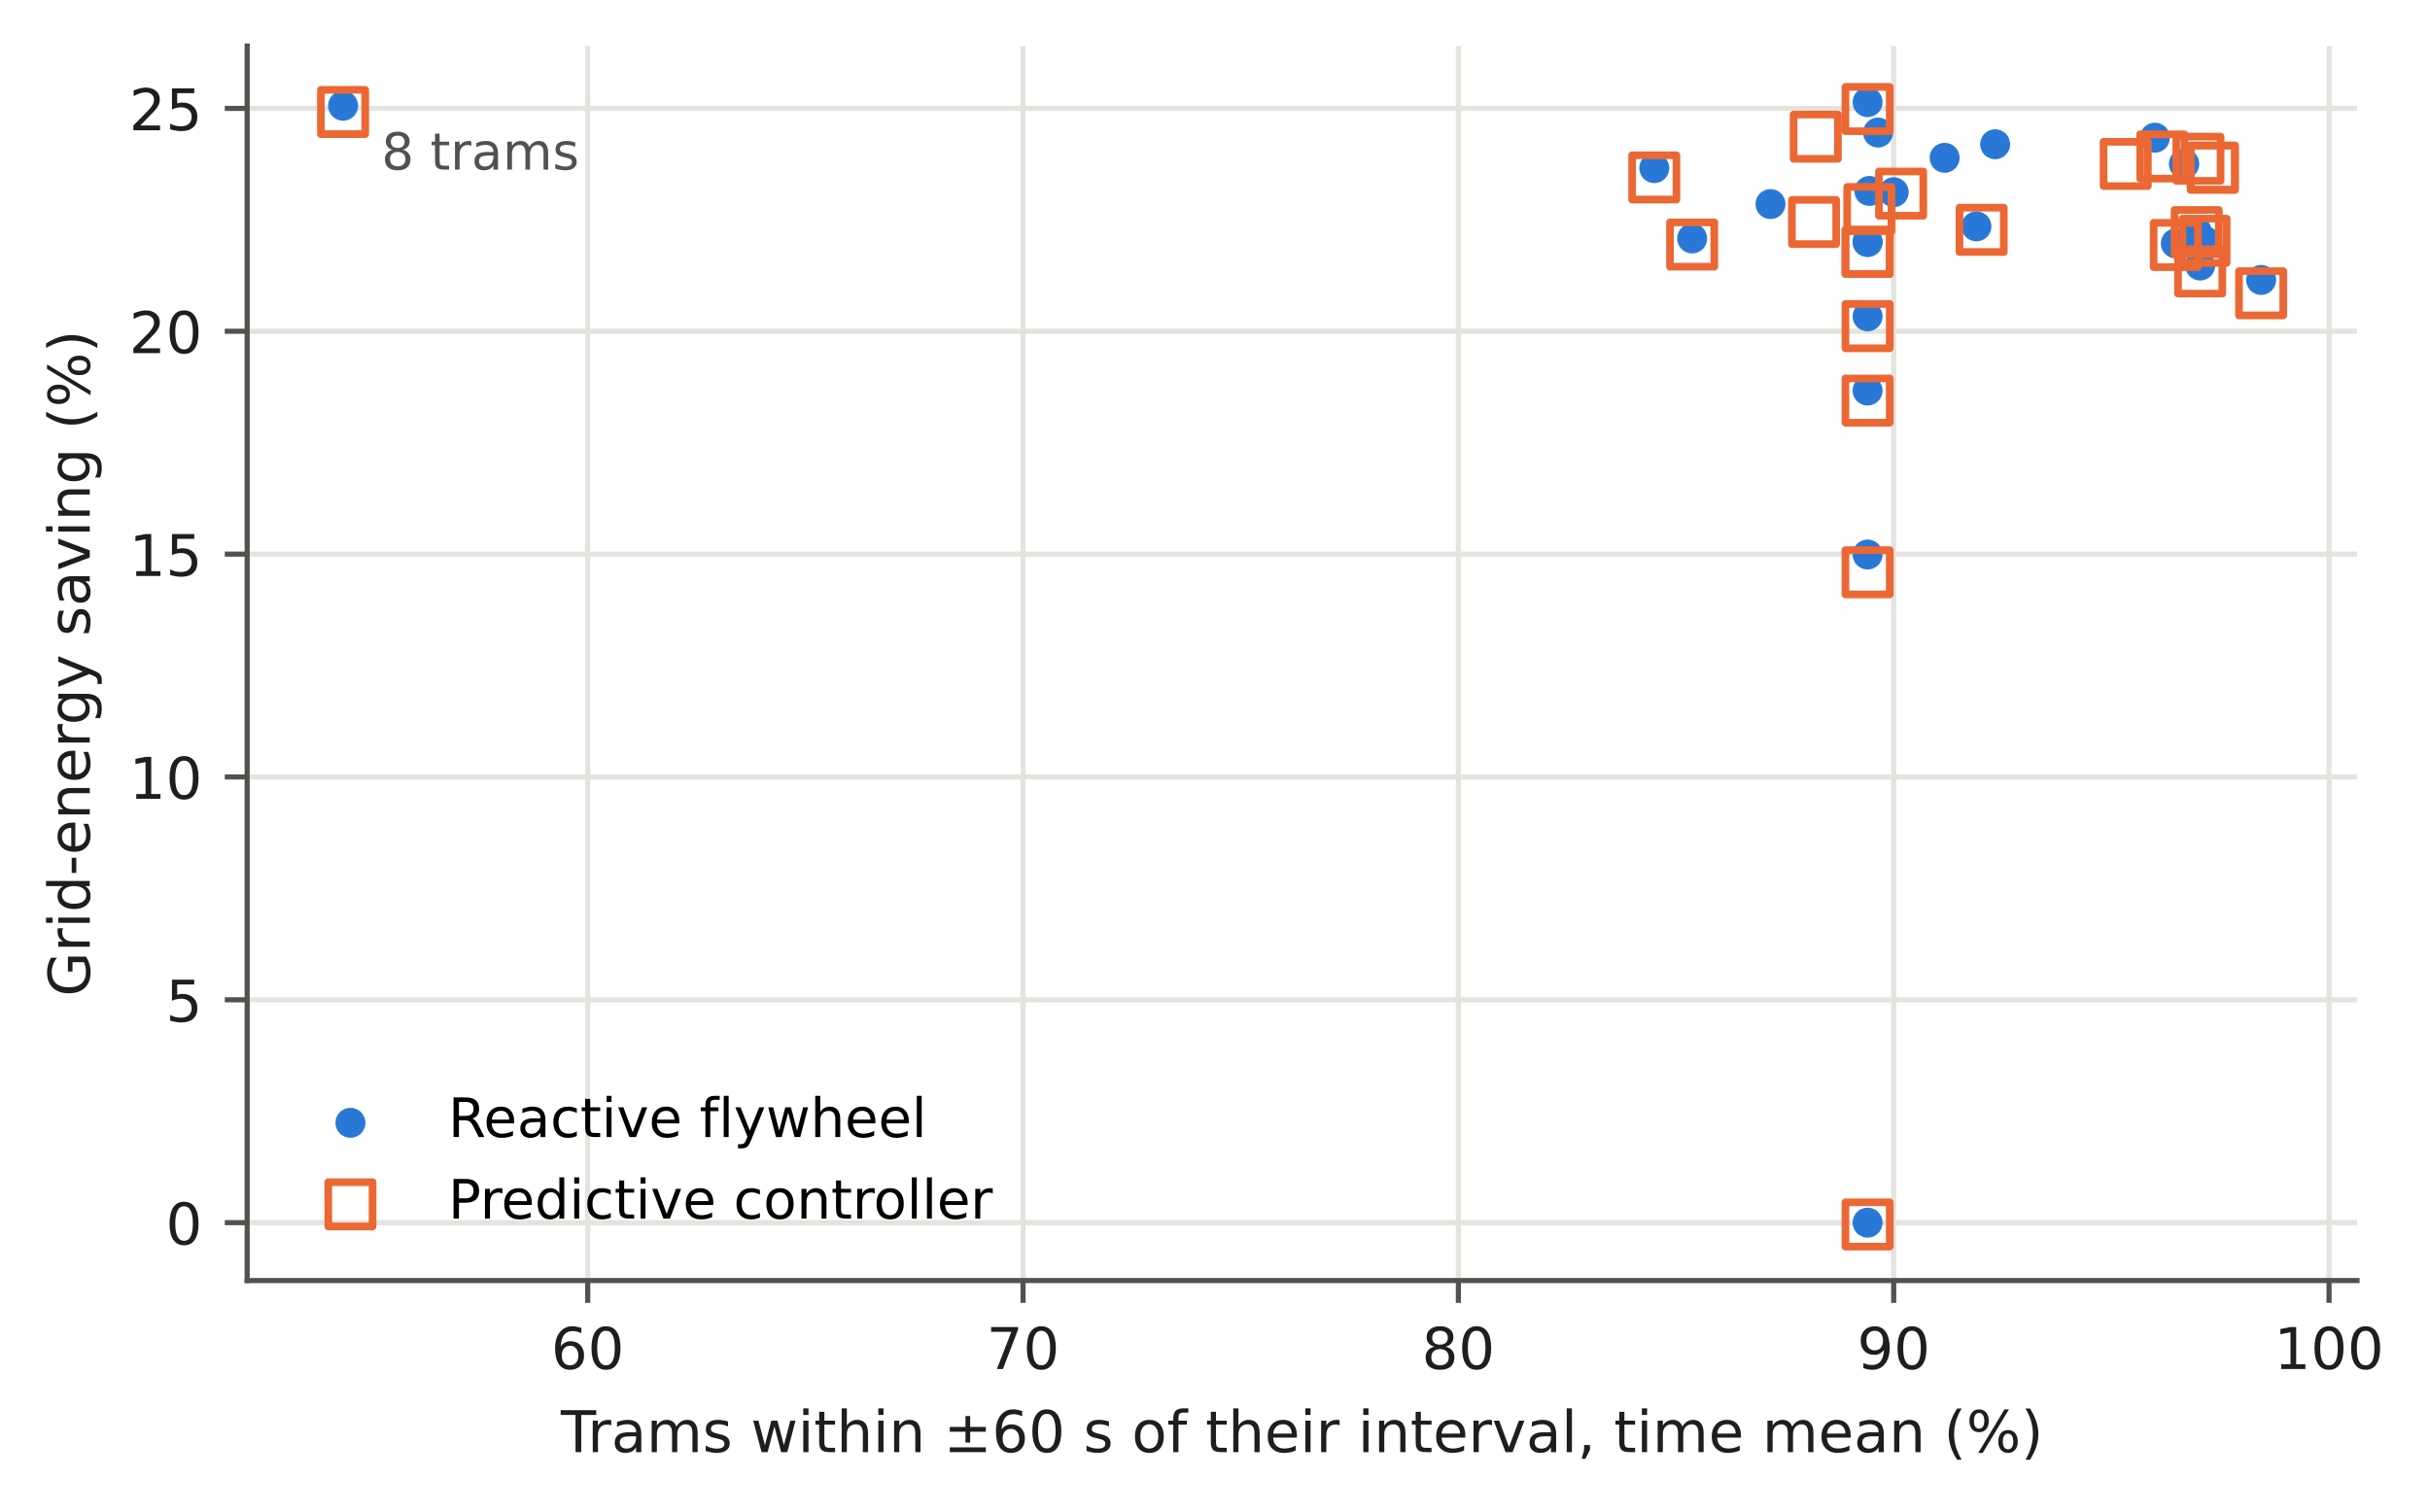
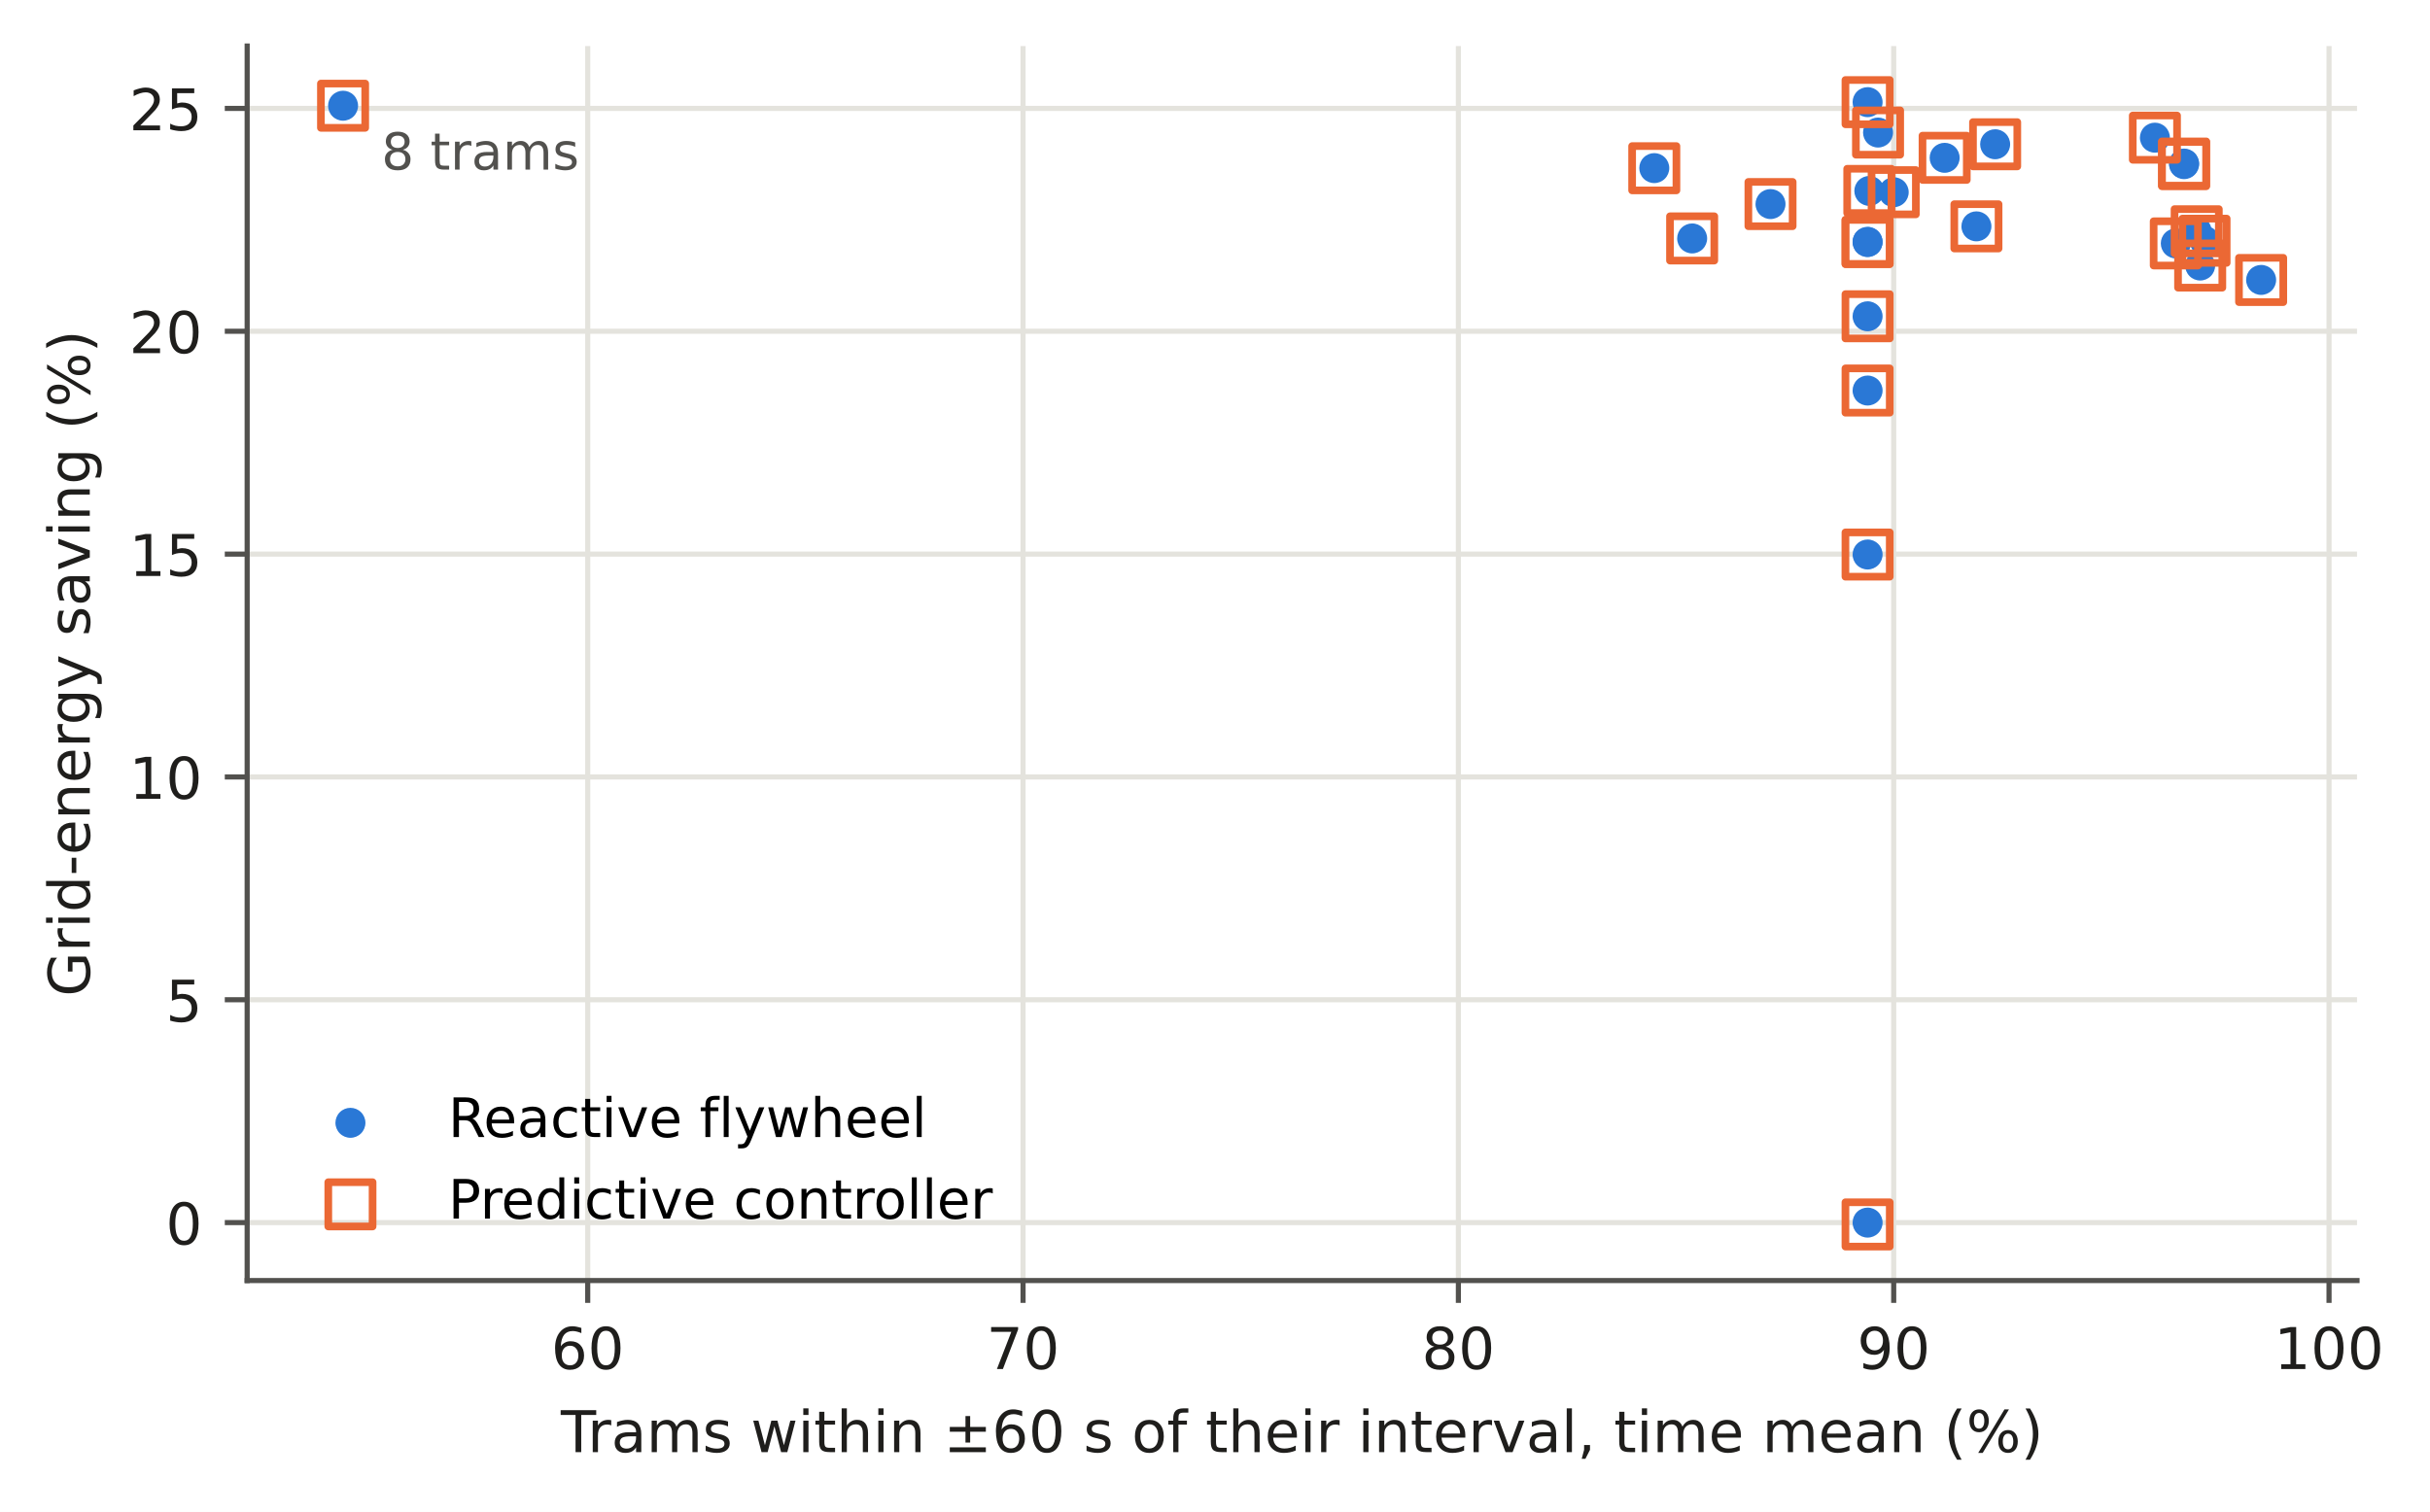
<svg xmlns="http://www.w3.org/2000/svg" xmlns:xlink="http://www.w3.org/1999/xlink" width="380.021pt" height="236.519pt" viewBox="0 0 380.021 236.519" version="1.1">
  <defs>
    <style type="text/css">*{stroke-linejoin: round; stroke-linecap: butt}</style>
  </defs>
  <g id="figure_1">
    <g id="patch_1">
      <path d="M 0 236.519  L 380.021 236.519  L 380.021 0  L 0 0  z " style="fill: #ffffff" />
    </g>
    <g id="axes_1">
      <g id="patch_2">
        <path d="M 38.653 200.318  L 368.609 200.318  L 368.609 7.2  L 38.653 7.2  z " style="fill: #ffffff" />
      </g>
      <g id="matplotlib.axis_1">
        <g id="xtick_1">
          <g id="line2d_1">
-             <path d="M 91.912 200.318  L 91.912 7.2  " clip-path="url(#p9c71e65247)" style="fill: none; stroke: #e4e3dd; stroke-width: 0.8; stroke-linecap: square" />
+             <path d="M 91.912 200.318  L 91.912 7.2  " clip-path="url(#p74cb1be93c)" style="fill: none; stroke: #e4e3dd; stroke-width: 0.8; stroke-linecap: square" />
          </g>
          <g id="line2d_2">
            <defs>
-               <path id="m9564db2885" d="M 0 0  L 0 3.5  " style="stroke: #52514e; stroke-width: 0.8" />
+               <path id="me11c7808b6" d="M 0 0  L 0 3.5  " style="stroke: #52514e; stroke-width: 0.8" />
            </defs>
            <g>
-               <use xlink:href="#m9564db2885" x="91.912" y="200.318" style="fill: #52514e; stroke: #52514e; stroke-width: 0.8" />
+               <use xlink:href="#me11c7808b6" x="91.912" y="200.318" style="fill: #52514e; stroke: #52514e; stroke-width: 0.8" />
            </g>
          </g>
          <g id="text_1">
            <text style="font-size: 9px; font-family: 'DejaVu Sans'; text-anchor: middle; fill: #1f1e1c" x="91.912" y="214.156" transform="rotate(-0 91.91202 214.1558)">60</text>
          </g>
        </g>
        <g id="xtick_2">
          <g id="line2d_3">
-             <path d="M 159.992 200.318  L 159.992 7.2  " clip-path="url(#p9c71e65247)" style="fill: none; stroke: #e4e3dd; stroke-width: 0.8; stroke-linecap: square" />
+             <path d="M 159.992 200.318  L 159.992 7.2  " clip-path="url(#p74cb1be93c)" style="fill: none; stroke: #e4e3dd; stroke-width: 0.8; stroke-linecap: square" />
          </g>
          <g id="line2d_4">
            <g>
-               <use xlink:href="#m9564db2885" x="159.992" y="200.318" style="fill: #52514e; stroke: #52514e; stroke-width: 0.8" />
+               <use xlink:href="#me11c7808b6" x="159.992" y="200.318" style="fill: #52514e; stroke: #52514e; stroke-width: 0.8" />
            </g>
          </g>
          <g id="text_2">
            <text style="font-size: 9px; font-family: 'DejaVu Sans'; text-anchor: middle; fill: #1f1e1c" x="159.992" y="214.156" transform="rotate(-0 159.9918 214.1558)">70</text>
          </g>
        </g>
        <g id="xtick_3">
          <g id="line2d_5">
-             <path d="M 228.072 200.318  L 228.072 7.2  " clip-path="url(#p9c71e65247)" style="fill: none; stroke: #e4e3dd; stroke-width: 0.8; stroke-linecap: square" />
+             <path d="M 228.072 200.318  L 228.072 7.2  " clip-path="url(#p74cb1be93c)" style="fill: none; stroke: #e4e3dd; stroke-width: 0.8; stroke-linecap: square" />
          </g>
          <g id="line2d_6">
            <g>
-               <use xlink:href="#m9564db2885" x="228.072" y="200.318" style="fill: #52514e; stroke: #52514e; stroke-width: 0.8" />
+               <use xlink:href="#me11c7808b6" x="228.072" y="200.318" style="fill: #52514e; stroke: #52514e; stroke-width: 0.8" />
            </g>
          </g>
          <g id="text_3">
            <text style="font-size: 9px; font-family: 'DejaVu Sans'; text-anchor: middle; fill: #1f1e1c" x="228.072" y="214.156" transform="rotate(-0 228.0716 214.1558)">80</text>
          </g>
        </g>
        <g id="xtick_4">
          <g id="line2d_7">
-             <path d="M 296.151 200.318  L 296.151 7.2  " clip-path="url(#p9c71e65247)" style="fill: none; stroke: #e4e3dd; stroke-width: 0.8; stroke-linecap: square" />
+             <path d="M 296.151 200.318  L 296.151 7.2  " clip-path="url(#p74cb1be93c)" style="fill: none; stroke: #e4e3dd; stroke-width: 0.8; stroke-linecap: square" />
          </g>
          <g id="line2d_8">
            <g>
-               <use xlink:href="#m9564db2885" x="296.151" y="200.318" style="fill: #52514e; stroke: #52514e; stroke-width: 0.8" />
+               <use xlink:href="#me11c7808b6" x="296.151" y="200.318" style="fill: #52514e; stroke: #52514e; stroke-width: 0.8" />
            </g>
          </g>
          <g id="text_4">
            <text style="font-size: 9px; font-family: 'DejaVu Sans'; text-anchor: middle; fill: #1f1e1c" x="296.151" y="214.156" transform="rotate(-0 296.1514 214.1558)">90</text>
          </g>
        </g>
        <g id="xtick_5">
          <g id="line2d_9">
-             <path d="M 364.231 200.318  L 364.231 7.2  " clip-path="url(#p9c71e65247)" style="fill: none; stroke: #e4e3dd; stroke-width: 0.8; stroke-linecap: square" />
+             <path d="M 364.231 200.318  L 364.231 7.2  " clip-path="url(#p74cb1be93c)" style="fill: none; stroke: #e4e3dd; stroke-width: 0.8; stroke-linecap: square" />
          </g>
          <g id="line2d_10">
            <g>
-               <use xlink:href="#m9564db2885" x="364.231" y="200.318" style="fill: #52514e; stroke: #52514e; stroke-width: 0.8" />
+               <use xlink:href="#me11c7808b6" x="364.231" y="200.318" style="fill: #52514e; stroke: #52514e; stroke-width: 0.8" />
            </g>
          </g>
          <g id="text_5">
            <text style="font-size: 9px; font-family: 'DejaVu Sans'; text-anchor: middle; fill: #1f1e1c" x="364.231" y="214.156" transform="rotate(-0 364.2312 214.1558)">100</text>
          </g>
        </g>
        <g id="text_6">
          <text style="font-size: 9px; font-family: 'DejaVu Sans'; text-anchor: middle; fill: #1f1e1c" x="203.631" y="227.156" transform="rotate(-0 203.631 227.1565)">Trams within ±60 s of their interval, time mean (%)</text>
        </g>
      </g>
      <g id="matplotlib.axis_2">
        <g id="ytick_1">
          <g id="line2d_11">
-             <path d="M 38.653 191.261  L 368.609 191.261  " clip-path="url(#p9c71e65247)" style="fill: none; stroke: #e4e3dd; stroke-width: 0.8; stroke-linecap: square" />
+             <path d="M 38.653 191.254  L 368.609 191.254  " clip-path="url(#p74cb1be93c)" style="fill: none; stroke: #e4e3dd; stroke-width: 0.8; stroke-linecap: square" />
          </g>
          <g id="line2d_12">
            <defs>
-               <path id="m0af1cdd0f5" d="M 0 0  L -3.5 0  " style="stroke: #52514e; stroke-width: 0.8" />
+               <path id="mbd02c70519" d="M 0 0  L -3.5 0  " style="stroke: #52514e; stroke-width: 0.8" />
            </defs>
            <g>
-               <use xlink:href="#m0af1cdd0f5" x="38.653" y="191.261" style="fill: #52514e; stroke: #52514e; stroke-width: 0.8" />
+               <use xlink:href="#mbd02c70519" x="38.653" y="191.254" style="fill: #52514e; stroke: #52514e; stroke-width: 0.8" />
            </g>
          </g>
          <g id="text_7">
-             <text style="font-size: 9px; font-family: 'DejaVu Sans'; text-anchor: end; fill: #1f1e1c" x="31.653" y="194.68" transform="rotate(-0 31.6532 194.6799)">0</text>
+             <text style="font-size: 9px; font-family: 'DejaVu Sans'; text-anchor: end; fill: #1f1e1c" x="31.653" y="194.673" transform="rotate(-0 31.6532 194.6729)">0</text>
          </g>
        </g>
        <g id="ytick_2">
          <g id="line2d_13">
-             <path d="M 38.653 156.401  L 368.609 156.401  " clip-path="url(#p9c71e65247)" style="fill: none; stroke: #e4e3dd; stroke-width: 0.8; stroke-linecap: square" />
+             <path d="M 38.653 156.395  L 368.609 156.395  " clip-path="url(#p74cb1be93c)" style="fill: none; stroke: #e4e3dd; stroke-width: 0.8; stroke-linecap: square" />
          </g>
          <g id="line2d_14">
            <g>
-               <use xlink:href="#m0af1cdd0f5" x="38.653" y="156.401" style="fill: #52514e; stroke: #52514e; stroke-width: 0.8" />
+               <use xlink:href="#mbd02c70519" x="38.653" y="156.395" style="fill: #52514e; stroke: #52514e; stroke-width: 0.8" />
            </g>
          </g>
          <g id="text_8">
-             <text style="font-size: 9px; font-family: 'DejaVu Sans'; text-anchor: end; fill: #1f1e1c" x="31.653" y="159.82" transform="rotate(-0 31.6532 159.8199)">5</text>
+             <text style="font-size: 9px; font-family: 'DejaVu Sans'; text-anchor: end; fill: #1f1e1c" x="31.653" y="159.814" transform="rotate(-0 31.6532 159.8143)">5</text>
          </g>
        </g>
        <g id="ytick_3">
          <g id="line2d_15">
-             <path d="M 38.653 121.541  L 368.609 121.541  " clip-path="url(#p9c71e65247)" style="fill: none; stroke: #e4e3dd; stroke-width: 0.8; stroke-linecap: square" />
+             <path d="M 38.653 121.537  L 368.609 121.537  " clip-path="url(#p74cb1be93c)" style="fill: none; stroke: #e4e3dd; stroke-width: 0.8; stroke-linecap: square" />
          </g>
          <g id="line2d_16">
            <g>
-               <use xlink:href="#m0af1cdd0f5" x="38.653" y="121.541" style="fill: #52514e; stroke: #52514e; stroke-width: 0.8" />
+               <use xlink:href="#mbd02c70519" x="38.653" y="121.537" style="fill: #52514e; stroke: #52514e; stroke-width: 0.8" />
            </g>
          </g>
          <g id="text_9">
-             <text style="font-size: 9px; font-family: 'DejaVu Sans'; text-anchor: end; fill: #1f1e1c" x="31.653" y="124.96" transform="rotate(-0 31.6532 124.96)">10</text>
+             <text style="font-size: 9px; font-family: 'DejaVu Sans'; text-anchor: end; fill: #1f1e1c" x="31.653" y="124.956" transform="rotate(-0 31.6532 124.9558)">10</text>
          </g>
        </g>
        <g id="ytick_4">
          <g id="line2d_17">
-             <path d="M 38.653 86.681  L 368.609 86.681  " clip-path="url(#p9c71e65247)" style="fill: none; stroke: #e4e3dd; stroke-width: 0.8; stroke-linecap: square" />
+             <path d="M 38.653 86.678  L 368.609 86.678  " clip-path="url(#p74cb1be93c)" style="fill: none; stroke: #e4e3dd; stroke-width: 0.8; stroke-linecap: square" />
          </g>
          <g id="line2d_18">
            <g>
-               <use xlink:href="#m0af1cdd0f5" x="38.653" y="86.681" style="fill: #52514e; stroke: #52514e; stroke-width: 0.8" />
+               <use xlink:href="#mbd02c70519" x="38.653" y="86.678" style="fill: #52514e; stroke: #52514e; stroke-width: 0.8" />
            </g>
          </g>
          <g id="text_10">
-             <text style="font-size: 9px; font-family: 'DejaVu Sans'; text-anchor: end; fill: #1f1e1c" x="31.653" y="90.1" transform="rotate(-0 31.6532 90.1)">15</text>
+             <text style="font-size: 9px; font-family: 'DejaVu Sans'; text-anchor: end; fill: #1f1e1c" x="31.653" y="90.097" transform="rotate(-0 31.6532 90.09719)">15</text>
          </g>
        </g>
        <g id="ytick_5">
          <g id="line2d_19">
-             <path d="M 38.653 51.821  L 368.609 51.821  " clip-path="url(#p9c71e65247)" style="fill: none; stroke: #e4e3dd; stroke-width: 0.8; stroke-linecap: square" />
+             <path d="M 38.653 51.82  L 368.609 51.82  " clip-path="url(#p74cb1be93c)" style="fill: none; stroke: #e4e3dd; stroke-width: 0.8; stroke-linecap: square" />
          </g>
          <g id="line2d_20">
            <g>
-               <use xlink:href="#m0af1cdd0f5" x="38.653" y="51.821" style="fill: #52514e; stroke: #52514e; stroke-width: 0.8" />
+               <use xlink:href="#mbd02c70519" x="38.653" y="51.82" style="fill: #52514e; stroke: #52514e; stroke-width: 0.8" />
            </g>
          </g>
          <g id="text_11">
-             <text style="font-size: 9px; font-family: 'DejaVu Sans'; text-anchor: end; fill: #1f1e1c" x="31.653" y="55.24" transform="rotate(-0 31.6532 55.24004)">20</text>
+             <text style="font-size: 9px; font-family: 'DejaVu Sans'; text-anchor: end; fill: #1f1e1c" x="31.653" y="55.239" transform="rotate(-0 31.6532 55.23862)">20</text>
          </g>
        </g>
        <g id="ytick_6">
          <g id="line2d_21">
-             <path d="M 38.653 16.961  L 368.609 16.961  " clip-path="url(#p9c71e65247)" style="fill: none; stroke: #e4e3dd; stroke-width: 0.8; stroke-linecap: square" />
+             <path d="M 38.653 16.961  L 368.609 16.961  " clip-path="url(#p74cb1be93c)" style="fill: none; stroke: #e4e3dd; stroke-width: 0.8; stroke-linecap: square" />
          </g>
          <g id="line2d_22">
            <g>
-               <use xlink:href="#m0af1cdd0f5" x="38.653" y="16.961" style="fill: #52514e; stroke: #52514e; stroke-width: 0.8" />
+               <use xlink:href="#mbd02c70519" x="38.653" y="16.961" style="fill: #52514e; stroke: #52514e; stroke-width: 0.8" />
            </g>
          </g>
          <g id="text_12">
-             <text style="font-size: 9px; font-family: 'DejaVu Sans'; text-anchor: end; fill: #1f1e1c" x="31.653" y="20.38" transform="rotate(-0 31.6532 20.38008)">25</text>
+             <text style="font-size: 9px; font-family: 'DejaVu Sans'; text-anchor: end; fill: #1f1e1c" x="31.653" y="20.38" transform="rotate(-0 31.6532 20.38004)">25</text>
          </g>
        </g>
        <g id="text_13">
          <text style="font-size: 9px; font-family: 'DejaVu Sans'; text-anchor: middle; fill: #1f1e1c" x="14.039" y="103.759" transform="rotate(-90 14.03859 103.7589)">Grid-energy saving (%)</text>
        </g>
      </g>
      <g id="patch_3">
        <path d="M 38.653 200.318  L 38.653 7.2  " style="fill: none; stroke: #52514e; stroke-width: 0.8; stroke-linejoin: miter; stroke-linecap: square" />
      </g>
      <g id="patch_4">
        <path d="M 38.653 200.318  L 368.609 200.318  " style="fill: none; stroke: #52514e; stroke-width: 0.8; stroke-linejoin: miter; stroke-linecap: square" />
      </g>
      <g id="PathCollection_1">
        <defs>
-           <path id="mc5f3c92325" d="M 0 2.345  C 0.622 2.345 1.219 2.098 1.658 1.658  C 2.098 1.219 2.345 0.622 2.345 0  C 2.345 -0.622 2.098 -1.219 1.658 -1.658  C 1.219 -2.098 0.622 -2.345 0 -2.345  C -0.622 -2.345 -1.219 -2.098 -1.658 -1.658  C -2.098 -1.219 -2.345 -0.622 -2.345 0  C -2.345 0.622 -2.098 1.219 -1.658 1.658  C -1.219 2.098 -0.622 2.345 0 2.345  z " />
+           <path id="mcfac831d65" d="M 0 2.345  C 0.622 2.345 1.219 2.098 1.658 1.658  C 2.098 1.219 2.345 0.622 2.345 0  C 2.345 -0.622 2.098 -1.219 1.658 -1.658  C 1.219 -2.098 0.622 -2.345 0 -2.345  C -0.622 -2.345 -1.219 -2.098 -1.658 -1.658  C -2.098 -1.219 -2.345 -0.622 -2.345 0  C -2.345 0.622 -2.098 1.219 -1.658 1.658  C -1.219 2.098 -0.622 2.345 0 2.345  z " />
        </defs>
-         <g clip-path="url(#p9c71e65247)">
-           <use xlink:href="#mc5f3c92325" x="292.067" y="37.849" style="fill: #2a78d6" />
-           <use xlink:href="#mc5f3c92325" x="336.999" y="21.535" style="fill: #2a78d6" />
-           <use xlink:href="#mc5f3c92325" x="341.561" y="25.585" style="fill: #2a78d6" />
-           <use xlink:href="#mc5f3c92325" x="304.117" y="24.686" style="fill: #2a78d6" />
-           <use xlink:href="#mc5f3c92325" x="344.76" y="37.661" style="fill: #2a78d6" />
-           <use xlink:href="#mc5f3c92325" x="343.535" y="36.176" style="fill: #2a78d6" />
-           <use xlink:href="#mc5f3c92325" x="264.63" y="37.298" style="fill: #2a78d6" />
-           <use xlink:href="#mc5f3c92325" x="312.014" y="22.567" style="fill: #2a78d6" />
-           <use xlink:href="#mc5f3c92325" x="341.561" y="25.676" style="fill: #2a78d6" />
-           <use xlink:href="#mc5f3c92325" x="296.151" y="30.068" style="fill: #2a78d6" />
-           <use xlink:href="#mc5f3c92325" x="293.701" y="20.733" style="fill: #2a78d6" />
-           <use xlink:href="#mc5f3c92325" x="309.087" y="35.409" style="fill: #2a78d6" />
-           <use xlink:href="#mc5f3c92325" x="340.267" y="38.079" style="fill: #2a78d6" />
-           <use xlink:href="#mc5f3c92325" x="344.08" y="41.537" style="fill: #2a78d6" />
-           <use xlink:href="#mc5f3c92325" x="276.885" y="31.923" style="fill: #2a78d6" />
-           <use xlink:href="#mc5f3c92325" x="53.651" y="16.536" style="fill: #2a78d6" />
-           <use xlink:href="#mc5f3c92325" x="258.708" y="26.297" style="fill: #2a78d6" />
-           <use xlink:href="#mc5f3c92325" x="292.339" y="29.866" style="fill: #2a78d6" />
-           <use xlink:href="#mc5f3c92325" x="292.067" y="37.849" style="fill: #2a78d6" />
-           <use xlink:href="#mc5f3c92325" x="292.067" y="191.261" style="fill: #2a78d6" />
-           <use xlink:href="#mc5f3c92325" x="292.067" y="86.744" style="fill: #2a78d6" />
-           <use xlink:href="#mc5f3c92325" x="292.067" y="15.978" style="fill: #2a78d6" />
-           <use xlink:href="#mc5f3c92325" x="353.611" y="43.789" style="fill: #2a78d6" />
-           <use xlink:href="#mc5f3c92325" x="292.067" y="61.094" style="fill: #2a78d6" />
-           <use xlink:href="#mc5f3c92325" x="292.067" y="49.479" style="fill: #2a78d6" />
+         <g clip-path="url(#p74cb1be93c)">
+           <use xlink:href="#mcfac831d65" x="292.067" y="37.848" style="fill: #2a78d6" />
+           <use xlink:href="#mcfac831d65" x="336.999" y="21.535" style="fill: #2a78d6" />
+           <use xlink:href="#mcfac831d65" x="304.117" y="24.686" style="fill: #2a78d6" />
+           <use xlink:href="#mcfac831d65" x="341.561" y="25.585" style="fill: #2a78d6" />
+           <use xlink:href="#mcfac831d65" x="344.76" y="37.66" style="fill: #2a78d6" />
+           <use xlink:href="#mcfac831d65" x="343.535" y="36.175" style="fill: #2a78d6" />
+           <use xlink:href="#mcfac831d65" x="312.014" y="22.566" style="fill: #2a78d6" />
+           <use xlink:href="#mcfac831d65" x="341.561" y="25.676" style="fill: #2a78d6" />
+           <use xlink:href="#mcfac831d65" x="264.63" y="37.298" style="fill: #2a78d6" />
+           <use xlink:href="#mcfac831d65" x="296.151" y="30.068" style="fill: #2a78d6" />
+           <use xlink:href="#mcfac831d65" x="309.087" y="35.408" style="fill: #2a78d6" />
+           <use xlink:href="#mcfac831d65" x="293.701" y="20.733" style="fill: #2a78d6" />
+           <use xlink:href="#mcfac831d65" x="340.267" y="38.078" style="fill: #2a78d6" />
+           <use xlink:href="#mcfac831d65" x="344.08" y="41.536" style="fill: #2a78d6" />
+           <use xlink:href="#mcfac831d65" x="276.885" y="31.922" style="fill: #2a78d6" />
+           <use xlink:href="#mcfac831d65" x="53.651" y="16.536" style="fill: #2a78d6" />
+           <use xlink:href="#mcfac831d65" x="258.708" y="26.296" style="fill: #2a78d6" />
+           <use xlink:href="#mcfac831d65" x="292.339" y="29.866" style="fill: #2a78d6" />
+           <use xlink:href="#mcfac831d65" x="292.067" y="37.848" style="fill: #2a78d6" />
+           <use xlink:href="#mcfac831d65" x="292.067" y="191.254" style="fill: #2a78d6" />
+           <use xlink:href="#mcfac831d65" x="292.067" y="86.741" style="fill: #2a78d6" />
+           <use xlink:href="#mcfac831d65" x="292.067" y="15.978" style="fill: #2a78d6" />
+           <use xlink:href="#mcfac831d65" x="353.611" y="43.788" style="fill: #2a78d6" />
+           <use xlink:href="#mcfac831d65" x="292.067" y="61.092" style="fill: #2a78d6" />
+           <use xlink:href="#mcfac831d65" x="292.067" y="49.477" style="fill: #2a78d6" />
        </g>
      </g>
      <g id="text_14">
-         <text style="font-size: 8px; font-family: 'DejaVu Sans'; text-anchor: start; fill: #52514e" x="59.651" y="26.536" transform="rotate(-0 59.65118 26.53584)">8 trams</text>
+         <text style="font-size: 8px; font-family: 'DejaVu Sans'; text-anchor: start; fill: #52514e" x="59.651" y="26.536" transform="rotate(-0 59.65118 26.53582)">8 trams</text>
      </g>
      <g id="PathCollection_2">
        <defs>
-           <path id="C0_0_f8ef14e2b0" d="M -3.464 3.464  L 3.464 3.464  L 3.464 -3.464  L -3.464 -3.464  z " />
+           <path id="C0_0_a8610846bb" d="M -3.464 3.464  L 3.464 3.464  L 3.464 -3.464  L -3.464 -3.464  z " />
        </defs>
-         <g clip-path="url(#p9c71e65247)">
-           <use xlink:href="#C0_0_f8ef14e2b0" x="292.067" y="39.404" style="fill: none; stroke: #eb6834; stroke-width: 1.2" />
-         </g>
-         <g clip-path="url(#p9c71e65247)">
-           <use xlink:href="#C0_0_f8ef14e2b0" x="343.807" y="24.833" style="fill: none; stroke: #eb6834; stroke-width: 1.2" />
-         </g>
-         <g clip-path="url(#p9c71e65247)">
-           <use xlink:href="#C0_0_f8ef14e2b0" x="346.054" y="26.22" style="fill: none; stroke: #eb6834; stroke-width: 1.2" />
-         </g>
-         <g clip-path="url(#p9c71e65247)">
-           <use xlink:href="#C0_0_f8ef14e2b0" x="332.438" y="25.648" style="fill: none; stroke: #eb6834; stroke-width: 1.2" />
-         </g>
-         <g clip-path="url(#p9c71e65247)">
-           <use xlink:href="#C0_0_f8ef14e2b0" x="344.76" y="37.668" style="fill: none; stroke: #eb6834; stroke-width: 1.2" />
-         </g>
-         <g clip-path="url(#p9c71e65247)">
-           <use xlink:href="#C0_0_f8ef14e2b0" x="343.535" y="36.308" style="fill: none; stroke: #eb6834; stroke-width: 1.2" />
-         </g>
-         <g clip-path="url(#p9c71e65247)">
-           <use xlink:href="#C0_0_f8ef14e2b0" x="264.63" y="38.254" style="fill: none; stroke: #eb6834; stroke-width: 1.2" />
-         </g>
-         <g clip-path="url(#p9c71e65247)">
-           <use xlink:href="#C0_0_f8ef14e2b0" x="338.157" y="24.477" style="fill: none; stroke: #eb6834; stroke-width: 1.2" />
-         </g>
-         <g clip-path="url(#p9c71e65247)">
-           <use xlink:href="#C0_0_f8ef14e2b0" x="346.054" y="26.234" style="fill: none; stroke: #eb6834; stroke-width: 1.2" />
-         </g>
-         <g clip-path="url(#p9c71e65247)">
-           <use xlink:href="#C0_0_f8ef14e2b0" x="297.309" y="30.285" style="fill: none; stroke: #eb6834; stroke-width: 1.2" />
-         </g>
-         <g clip-path="url(#p9c71e65247)">
-           <use xlink:href="#C0_0_f8ef14e2b0" x="283.965" y="21.381" style="fill: none; stroke: #eb6834; stroke-width: 1.2" />
-         </g>
-         <g clip-path="url(#p9c71e65247)">
-           <use xlink:href="#C0_0_f8ef14e2b0" x="309.904" y="35.953" style="fill: none; stroke: #eb6834; stroke-width: 1.2" />
-         </g>
-         <g clip-path="url(#p9c71e65247)">
-           <use xlink:href="#C0_0_f8ef14e2b0" x="340.267" y="38.323" style="fill: none; stroke: #eb6834; stroke-width: 1.2" />
-         </g>
-         <g clip-path="url(#p9c71e65247)">
-           <use xlink:href="#C0_0_f8ef14e2b0" x="344.08" y="42.465" style="fill: none; stroke: #eb6834; stroke-width: 1.2" />
-         </g>
-         <g clip-path="url(#p9c71e65247)">
-           <use xlink:href="#C0_0_f8ef14e2b0" x="283.693" y="34.726" style="fill: none; stroke: #eb6834; stroke-width: 1.2" />
-         </g>
-         <g clip-path="url(#p9c71e65247)">
-           <use xlink:href="#C0_0_f8ef14e2b0" x="53.651" y="17.519" style="fill: none; stroke: #eb6834; stroke-width: 1.2" />
-         </g>
-         <g clip-path="url(#p9c71e65247)">
-           <use xlink:href="#C0_0_f8ef14e2b0" x="258.708" y="27.754" style="fill: none; stroke: #eb6834; stroke-width: 1.2" />
-         </g>
-         <g clip-path="url(#p9c71e65247)">
-           <use xlink:href="#C0_0_f8ef14e2b0" x="292.339" y="32.704" style="fill: none; stroke: #eb6834; stroke-width: 1.2" />
-         </g>
-         <g clip-path="url(#p9c71e65247)">
-           <use xlink:href="#C0_0_f8ef14e2b0" x="292.067" y="39.404" style="fill: none; stroke: #eb6834; stroke-width: 1.2" />
-         </g>
-         <g clip-path="url(#p9c71e65247)">
-           <use xlink:href="#C0_0_f8ef14e2b0" x="292.067" y="191.54" style="fill: none; stroke: #eb6834; stroke-width: 1.2" />
-         </g>
-         <g clip-path="url(#p9c71e65247)">
-           <use xlink:href="#C0_0_f8ef14e2b0" x="292.067" y="89.526" style="fill: none; stroke: #eb6834; stroke-width: 1.2" />
-         </g>
-         <g clip-path="url(#p9c71e65247)">
-           <use xlink:href="#C0_0_f8ef14e2b0" x="292.067" y="17.059" style="fill: none; stroke: #eb6834; stroke-width: 1.2" />
-         </g>
-         <g clip-path="url(#p9c71e65247)">
-           <use xlink:href="#C0_0_f8ef14e2b0" x="353.611" y="45.874" style="fill: none; stroke: #eb6834; stroke-width: 1.2" />
-         </g>
-         <g clip-path="url(#p9c71e65247)">
-           <use xlink:href="#C0_0_f8ef14e2b0" x="292.067" y="62.663" style="fill: none; stroke: #eb6834; stroke-width: 1.2" />
-         </g>
-         <g clip-path="url(#p9c71e65247)">
-           <use xlink:href="#C0_0_f8ef14e2b0" x="292.067" y="51.019" style="fill: none; stroke: #eb6834; stroke-width: 1.2" />
+         <g clip-path="url(#p74cb1be93c)">
+           <use xlink:href="#C0_0_a8610846bb" x="292.067" y="37.848" style="fill: none; stroke: #eb6834; stroke-width: 1.2" />
+         </g>
+         <g clip-path="url(#p74cb1be93c)">
+           <use xlink:href="#C0_0_a8610846bb" x="336.999" y="21.535" style="fill: none; stroke: #eb6834; stroke-width: 1.2" />
+         </g>
+         <g clip-path="url(#p74cb1be93c)">
+           <use xlink:href="#C0_0_a8610846bb" x="304.117" y="24.686" style="fill: none; stroke: #eb6834; stroke-width: 1.2" />
+         </g>
+         <g clip-path="url(#p74cb1be93c)">
+           <use xlink:href="#C0_0_a8610846bb" x="341.561" y="25.585" style="fill: none; stroke: #eb6834; stroke-width: 1.2" />
+         </g>
+         <g clip-path="url(#p74cb1be93c)">
+           <use xlink:href="#C0_0_a8610846bb" x="344.76" y="37.66" style="fill: none; stroke: #eb6834; stroke-width: 1.2" />
+         </g>
+         <g clip-path="url(#p74cb1be93c)">
+           <use xlink:href="#C0_0_a8610846bb" x="343.535" y="36.175" style="fill: none; stroke: #eb6834; stroke-width: 1.2" />
+         </g>
+         <g clip-path="url(#p74cb1be93c)">
+           <use xlink:href="#C0_0_a8610846bb" x="312.014" y="22.566" style="fill: none; stroke: #eb6834; stroke-width: 1.2" />
+         </g>
+         <g clip-path="url(#p74cb1be93c)">
+           <use xlink:href="#C0_0_a8610846bb" x="341.561" y="25.676" style="fill: none; stroke: #eb6834; stroke-width: 1.2" />
+         </g>
+         <g clip-path="url(#p74cb1be93c)">
+           <use xlink:href="#C0_0_a8610846bb" x="264.63" y="37.298" style="fill: none; stroke: #eb6834; stroke-width: 1.2" />
+         </g>
+         <g clip-path="url(#p74cb1be93c)">
+           <use xlink:href="#C0_0_a8610846bb" x="296.151" y="30.068" style="fill: none; stroke: #eb6834; stroke-width: 1.2" />
+         </g>
+         <g clip-path="url(#p74cb1be93c)">
+           <use xlink:href="#C0_0_a8610846bb" x="309.087" y="35.408" style="fill: none; stroke: #eb6834; stroke-width: 1.2" />
+         </g>
+         <g clip-path="url(#p74cb1be93c)">
+           <use xlink:href="#C0_0_a8610846bb" x="293.701" y="20.733" style="fill: none; stroke: #eb6834; stroke-width: 1.2" />
+         </g>
+         <g clip-path="url(#p74cb1be93c)">
+           <use xlink:href="#C0_0_a8610846bb" x="340.267" y="38.078" style="fill: none; stroke: #eb6834; stroke-width: 1.2" />
+         </g>
+         <g clip-path="url(#p74cb1be93c)">
+           <use xlink:href="#C0_0_a8610846bb" x="344.08" y="41.536" style="fill: none; stroke: #eb6834; stroke-width: 1.2" />
+         </g>
+         <g clip-path="url(#p74cb1be93c)">
+           <use xlink:href="#C0_0_a8610846bb" x="276.885" y="31.922" style="fill: none; stroke: #eb6834; stroke-width: 1.2" />
+         </g>
+         <g clip-path="url(#p74cb1be93c)">
+           <use xlink:href="#C0_0_a8610846bb" x="53.651" y="16.536" style="fill: none; stroke: #eb6834; stroke-width: 1.2" />
+         </g>
+         <g clip-path="url(#p74cb1be93c)">
+           <use xlink:href="#C0_0_a8610846bb" x="258.708" y="26.317" style="fill: none; stroke: #eb6834; stroke-width: 1.2" />
+         </g>
+         <g clip-path="url(#p74cb1be93c)">
+           <use xlink:href="#C0_0_a8610846bb" x="292.339" y="29.866" style="fill: none; stroke: #eb6834; stroke-width: 1.2" />
+         </g>
+         <g clip-path="url(#p74cb1be93c)">
+           <use xlink:href="#C0_0_a8610846bb" x="292.067" y="37.848" style="fill: none; stroke: #eb6834; stroke-width: 1.2" />
+         </g>
+         <g clip-path="url(#p74cb1be93c)">
+           <use xlink:href="#C0_0_a8610846bb" x="292.067" y="191.54" style="fill: none; stroke: #eb6834; stroke-width: 1.2" />
+         </g>
+         <g clip-path="url(#p74cb1be93c)">
+           <use xlink:href="#C0_0_a8610846bb" x="292.067" y="86.748" style="fill: none; stroke: #eb6834; stroke-width: 1.2" />
+         </g>
+         <g clip-path="url(#p74cb1be93c)">
+           <use xlink:href="#C0_0_a8610846bb" x="292.067" y="15.978" style="fill: none; stroke: #eb6834; stroke-width: 1.2" />
+         </g>
+         <g clip-path="url(#p74cb1be93c)">
+           <use xlink:href="#C0_0_a8610846bb" x="353.611" y="43.795" style="fill: none; stroke: #eb6834; stroke-width: 1.2" />
+         </g>
+         <g clip-path="url(#p74cb1be93c)">
+           <use xlink:href="#C0_0_a8610846bb" x="292.067" y="61.092" style="fill: none; stroke: #eb6834; stroke-width: 1.2" />
+         </g>
+         <g clip-path="url(#p74cb1be93c)">
+           <use xlink:href="#C0_0_a8610846bb" x="292.067" y="49.477" style="fill: none; stroke: #eb6834; stroke-width: 1.2" />
        </g>
      </g>
      <g id="legend_1">
        <g id="PathCollection_3">
          <g>
-             <use xlink:href="#mc5f3c92325" x="54.803" y="175.644" style="fill: #2a78d6" />
+             <use xlink:href="#mcfac831d65" x="54.803" y="175.644" style="fill: #2a78d6" />
          </g>
        </g>
        <g id="text_15">
          <text style="font-size: 8.5px; font-family: 'DejaVu Sans'; text-anchor: start" x="70.103" y="177.875" transform="rotate(-0 70.1032 177.8752)">Reactive flywheel</text>
        </g>
        <g id="PathCollection_4">
          <path d="M 51.339 191.859  L 58.267 191.859  L 58.267 184.931  L 51.339 184.931  L 51.339 191.859  z " style="fill: none; stroke: #eb6834; stroke-width: 1.2" />
        </g>
        <g id="text_16">
          <text style="font-size: 8.5px; font-family: 'DejaVu Sans'; text-anchor: start" x="70.103" y="190.626" transform="rotate(-0 70.1032 190.6259)">Predictive controller</text>
        </g>
      </g>
    </g>
  </g>
  <defs>
-     <clipPath id="p9c71e65247">
+     <clipPath id="p74cb1be93c">
      <rect x="38.653" y="7.2" width="329.956" height="193.118" />
    </clipPath>
  </defs>
</svg>
